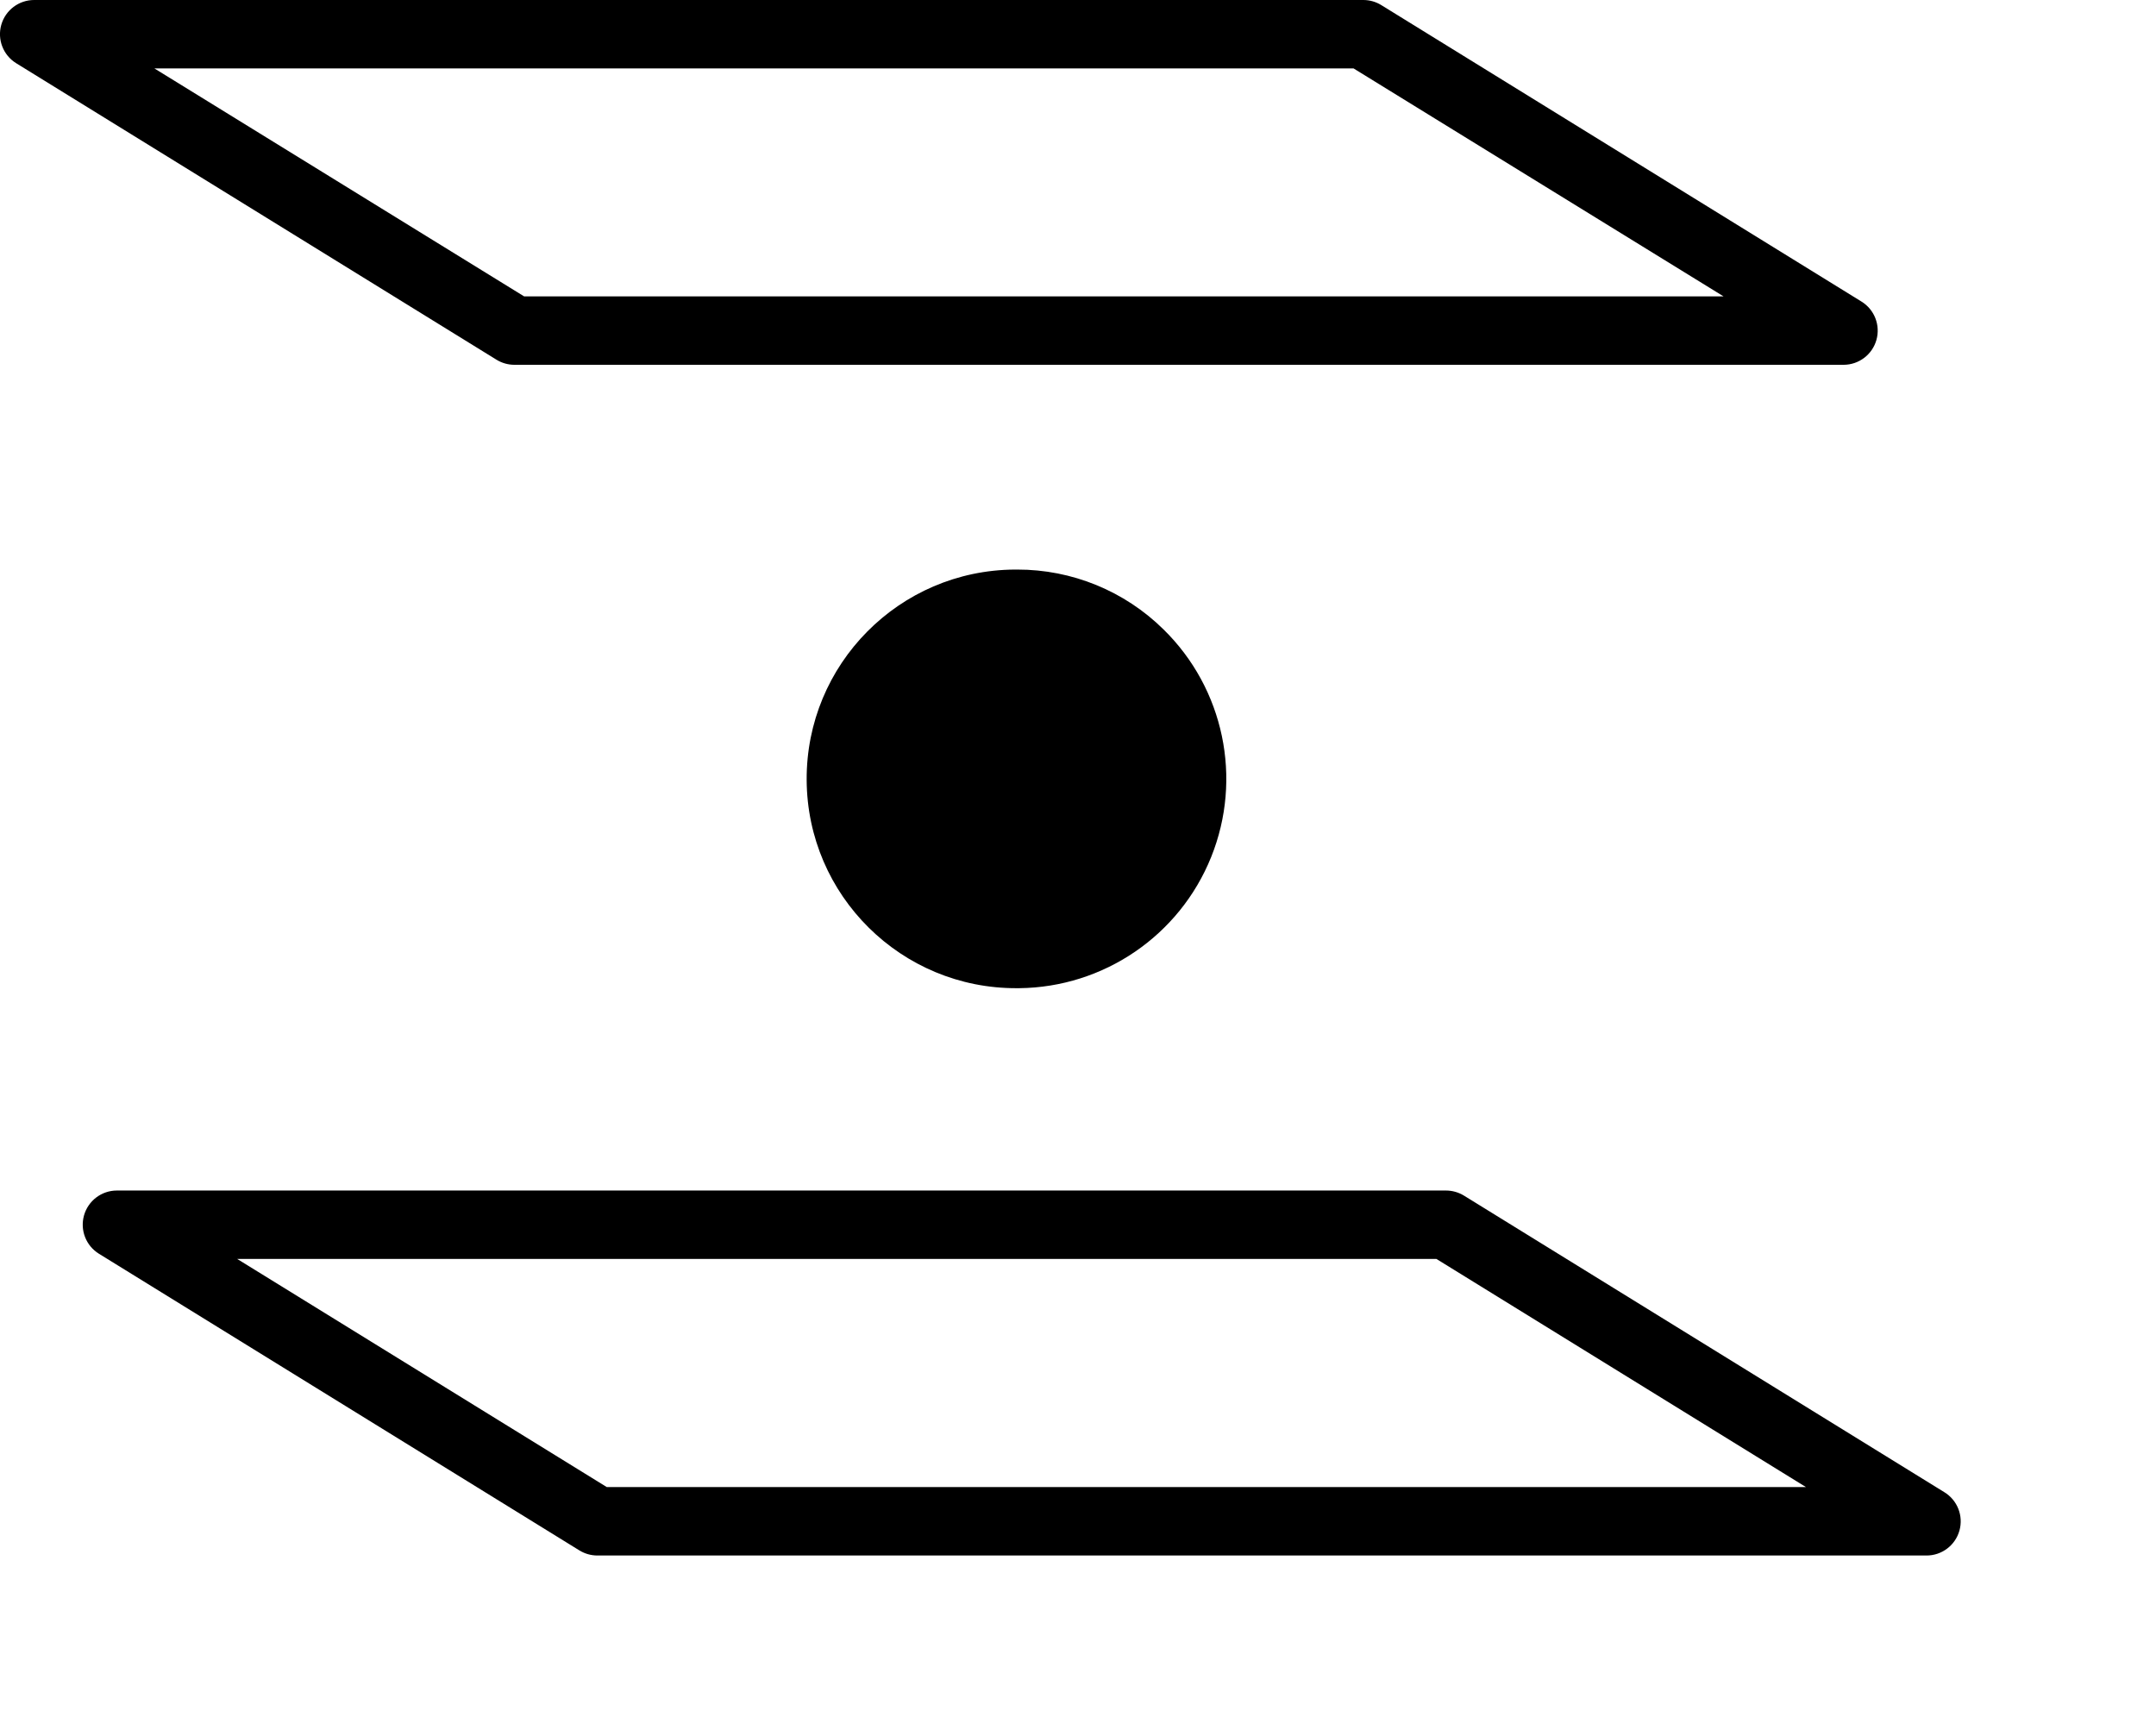
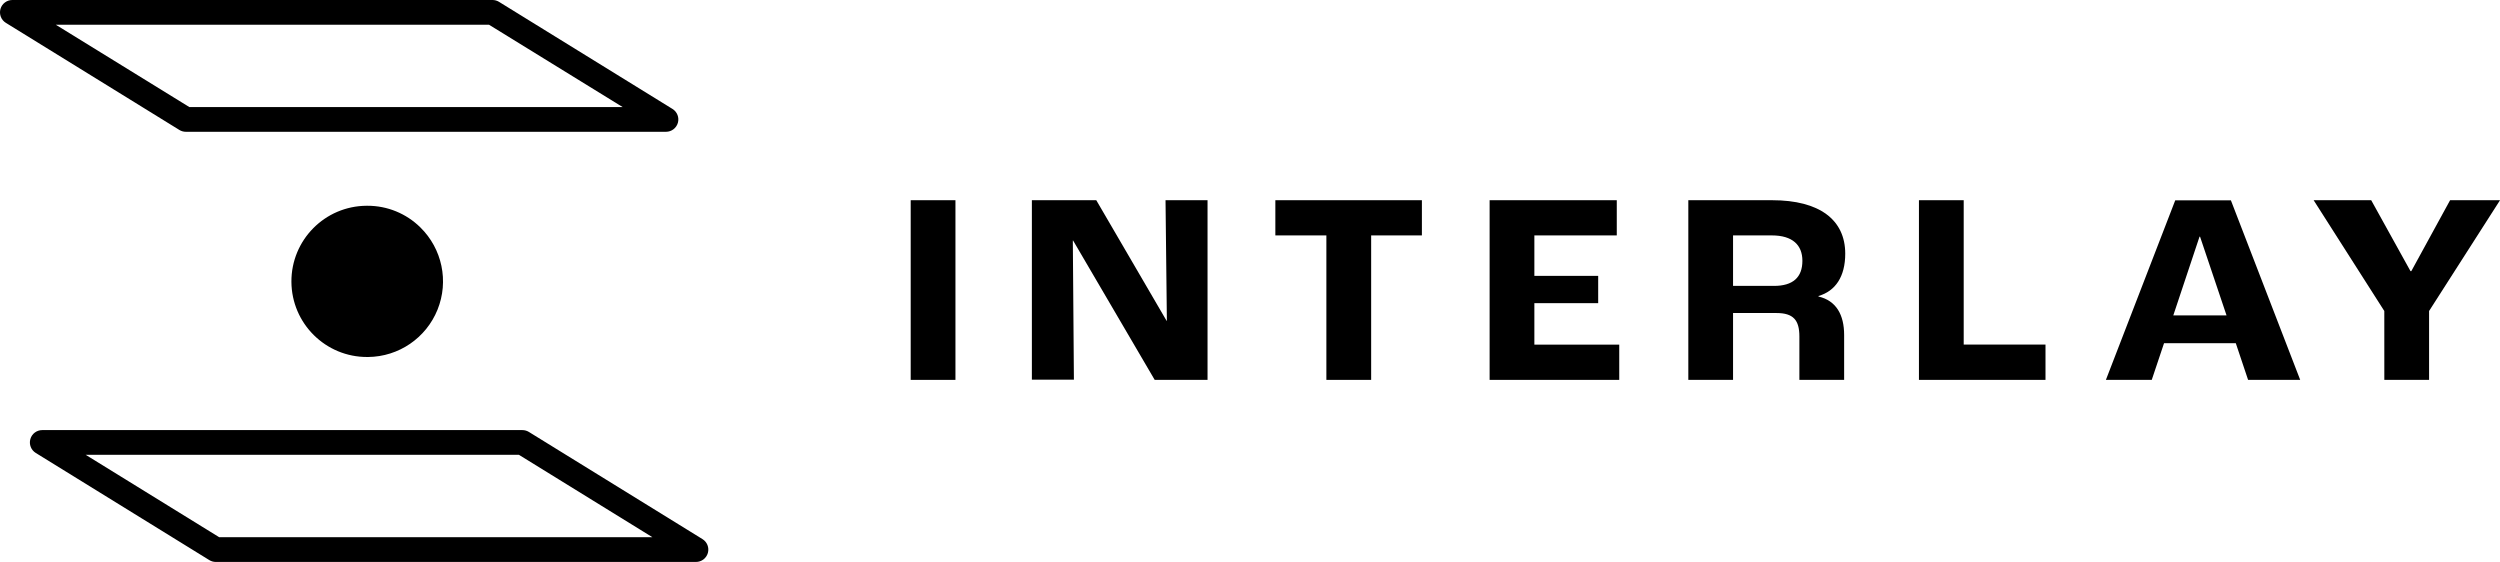
- <svg xmlns="http://www.w3.org/2000/svg" viewBox="0 0 346.51 274.91" fill="currentColor">
+ <svg xmlns="http://www.w3.org/2000/svg" viewBox="0 0 1112.2 249.97" fill="currentColor">
  <g id="Layer_2" data-name="Layer 2">
    <g id="Layer_1-2" data-name="Layer 1">
      <path d="M309.59,250H96a5.53,5.53,0,0,1-2.88-.82L15.9,201.5a5.49,5.49,0,0,1,2.88-10.16H232.4a5.56,5.56,0,0,1,2.89.82l77.18,47.65A5.49,5.49,0,0,1,309.59,250ZM97.52,239H290.25l-59.4-36.67H38.11Z" />
      <path d="M296.29,58.63H82.67a5.5,5.5,0,0,1-2.88-.82L2.6,10.16A5.49,5.49,0,0,1,5.49,0H219.11A5.5,5.5,0,0,1,222,.82l77.18,47.65a5.49,5.49,0,0,1-2.88,10.16Zm-212.06-11H277L217.55,11H24.82Z" />
      <path d="M187,101.16a33.4,33.4,0,0,0-23.53-9.62h-.35a33.64,33.64,0,0,0,.33,67.28h.34A33.64,33.64,0,0,0,187,101.16Z" />
      <path d="M405.15,89.07h19.91V169H405.15Z" />
      <path d="M459.06,89.07h28.65L519,142.73h.12l-.6-53.66h18.69V169H513.7L477.4,107h-.12l.48,61.92h-18.7Z" />
      <path d="M590.08,104.73h-22.7V89.07h65.19v15.66H610V169H590.08Z" />
      <path d="M662.7,89.07h56.57v15.66H682.61v18H711v12.14H682.61v18.45h37.76V169H662.7Z" />
      <path d="M751.1,89.07h37.27c21.13,0,32.54,8.74,32.54,23.79,0,10.2-4.37,16.64-11.9,18.82v.24c7.89,1.82,11.41,8.14,11.41,17.12V169H800.51v-19.3c0-7.28-2.67-10.44-10.2-10.44H771V169H751.1Zm38.12,38.12c8.38,0,12.63-3.76,12.63-11.17,0-7-4.37-11.29-13.6-11.29H771v22.46Z" />
      <path d="M853.7,89.07h19.91v64.22H910V169H853.7Z" />
      <path d="M994.66,152.68H962.74L957.27,169h-20.4l30.85-79.88h24.76L1023.31,169h-23.18Zm-4.12-12.38-11.78-35h-.24l-11.66,35Z" />
      <path d="M1060.73,138.36l-31.44-49.29h25.61l17.48,31.56h.36L1090,89.07h22.21l-31.56,49.29V169h-19.91Z" />
    </g>
  </g>
</svg>
